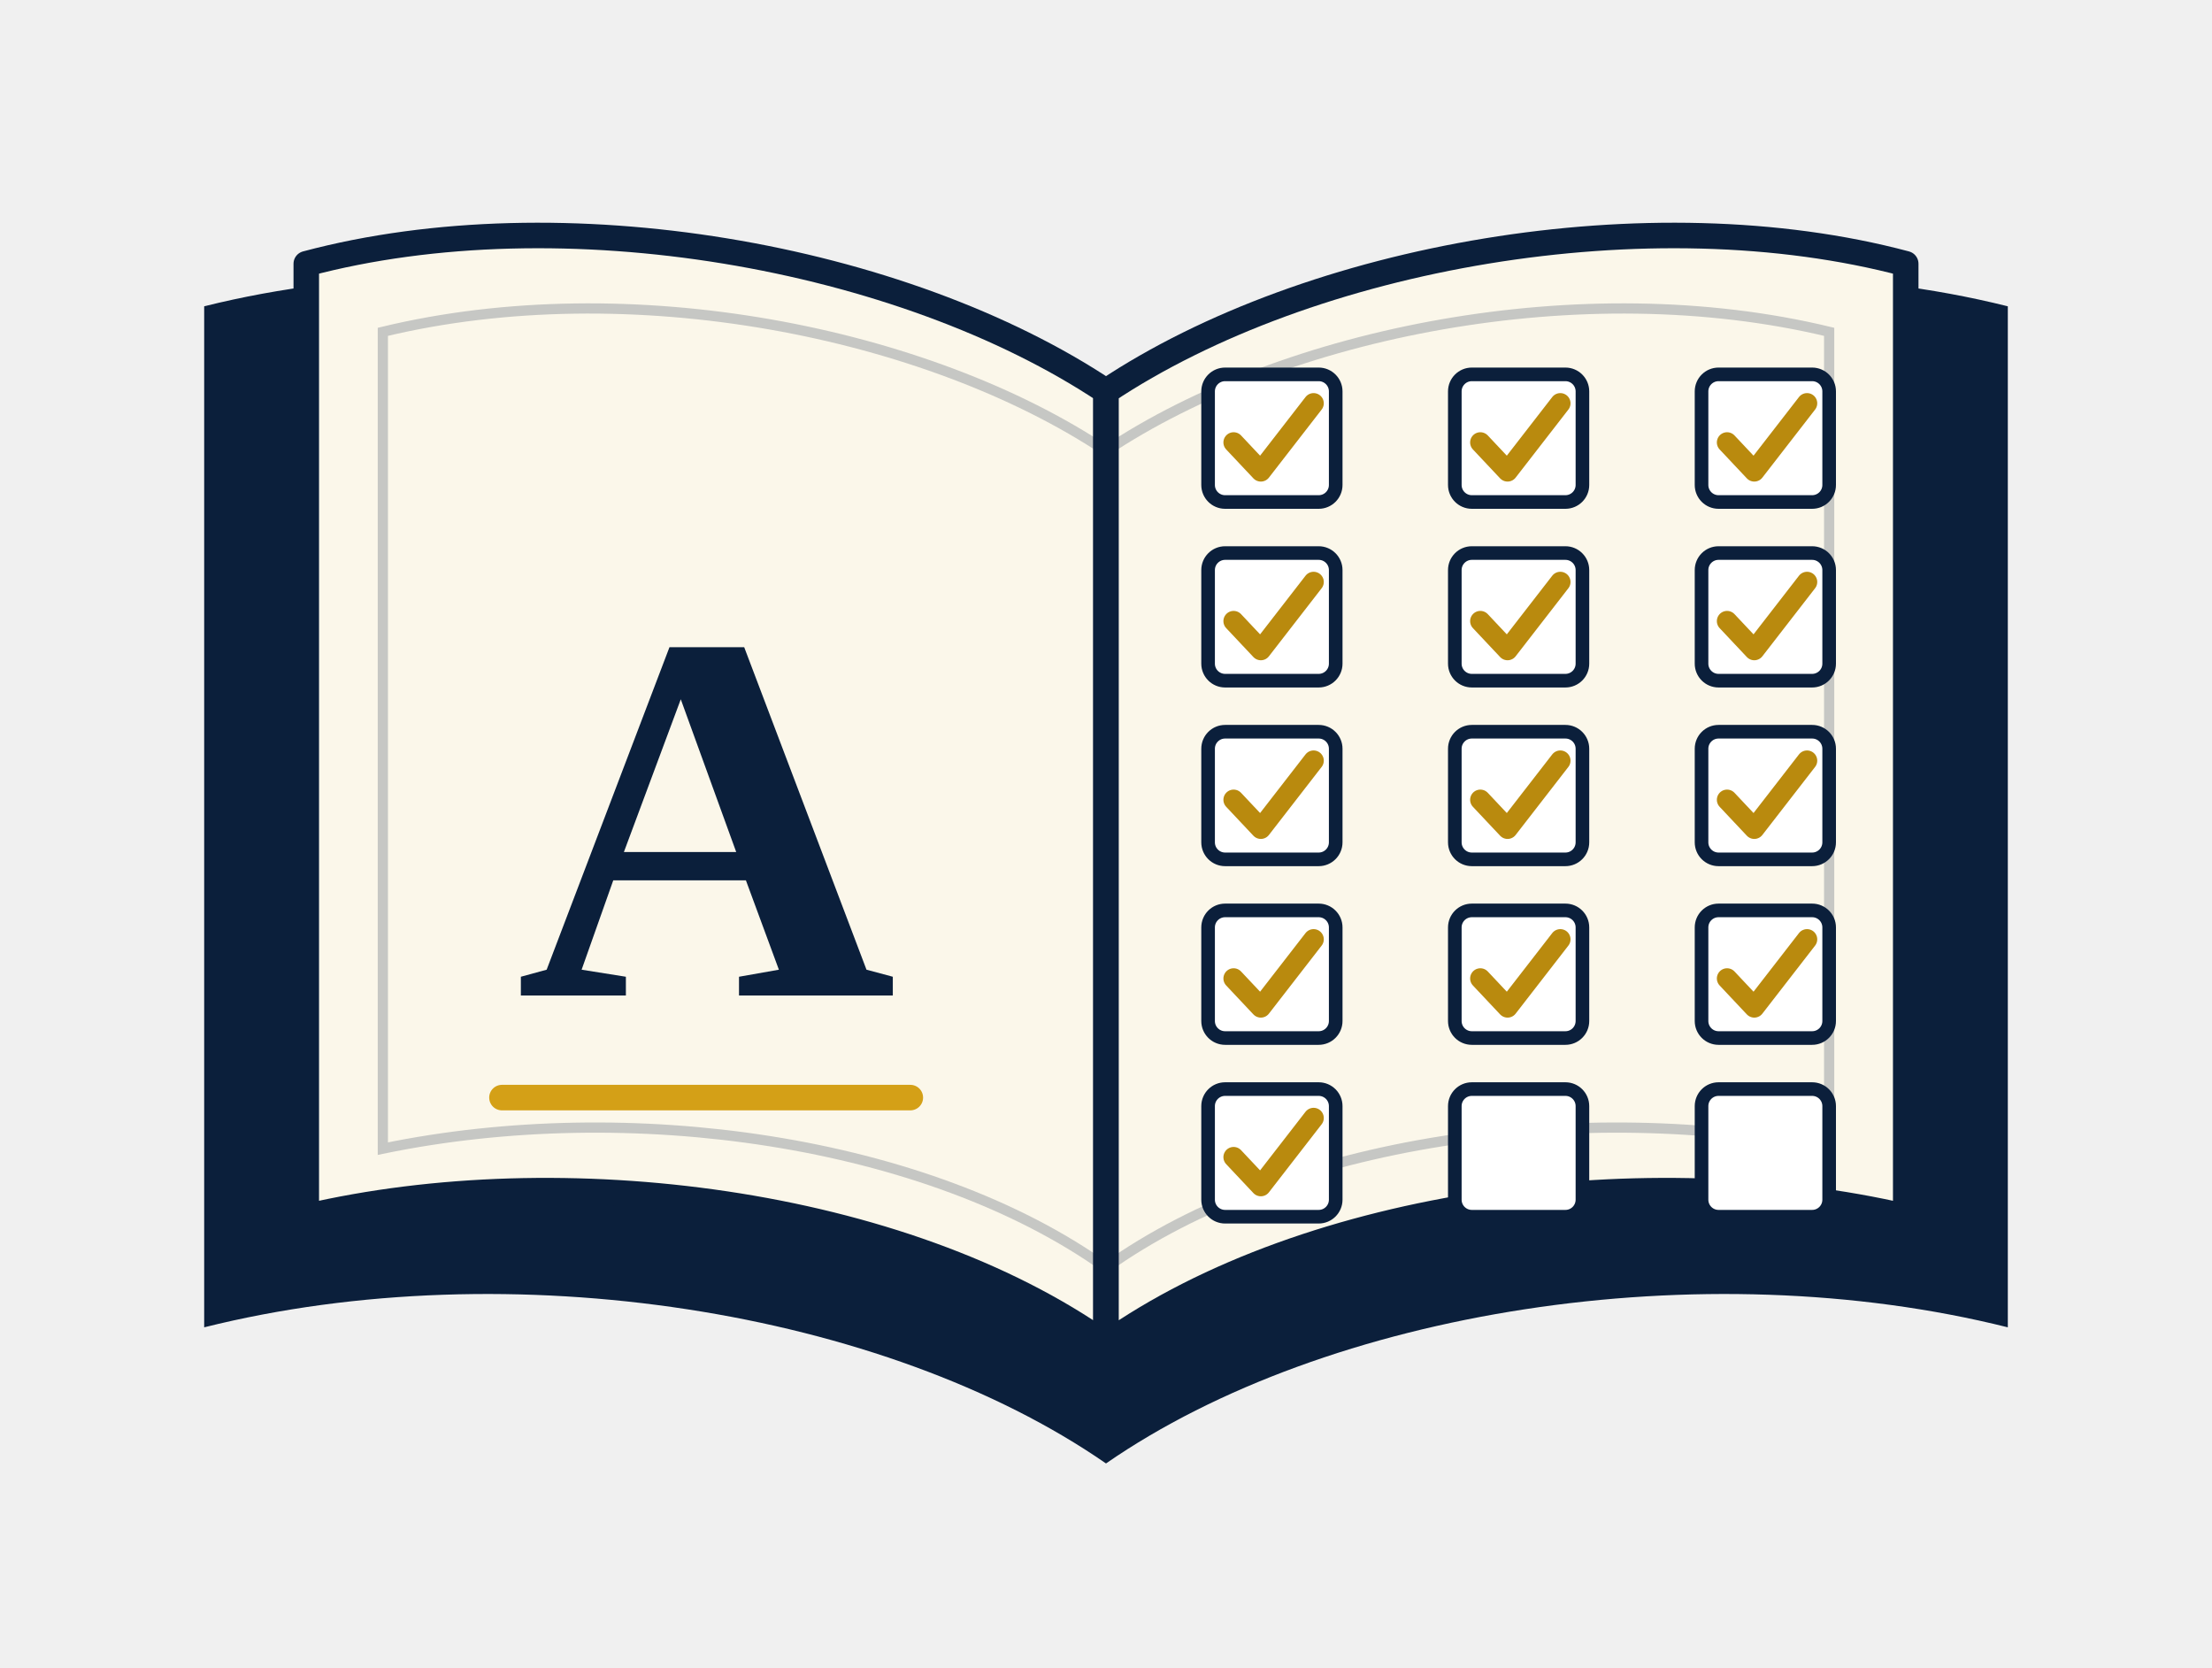
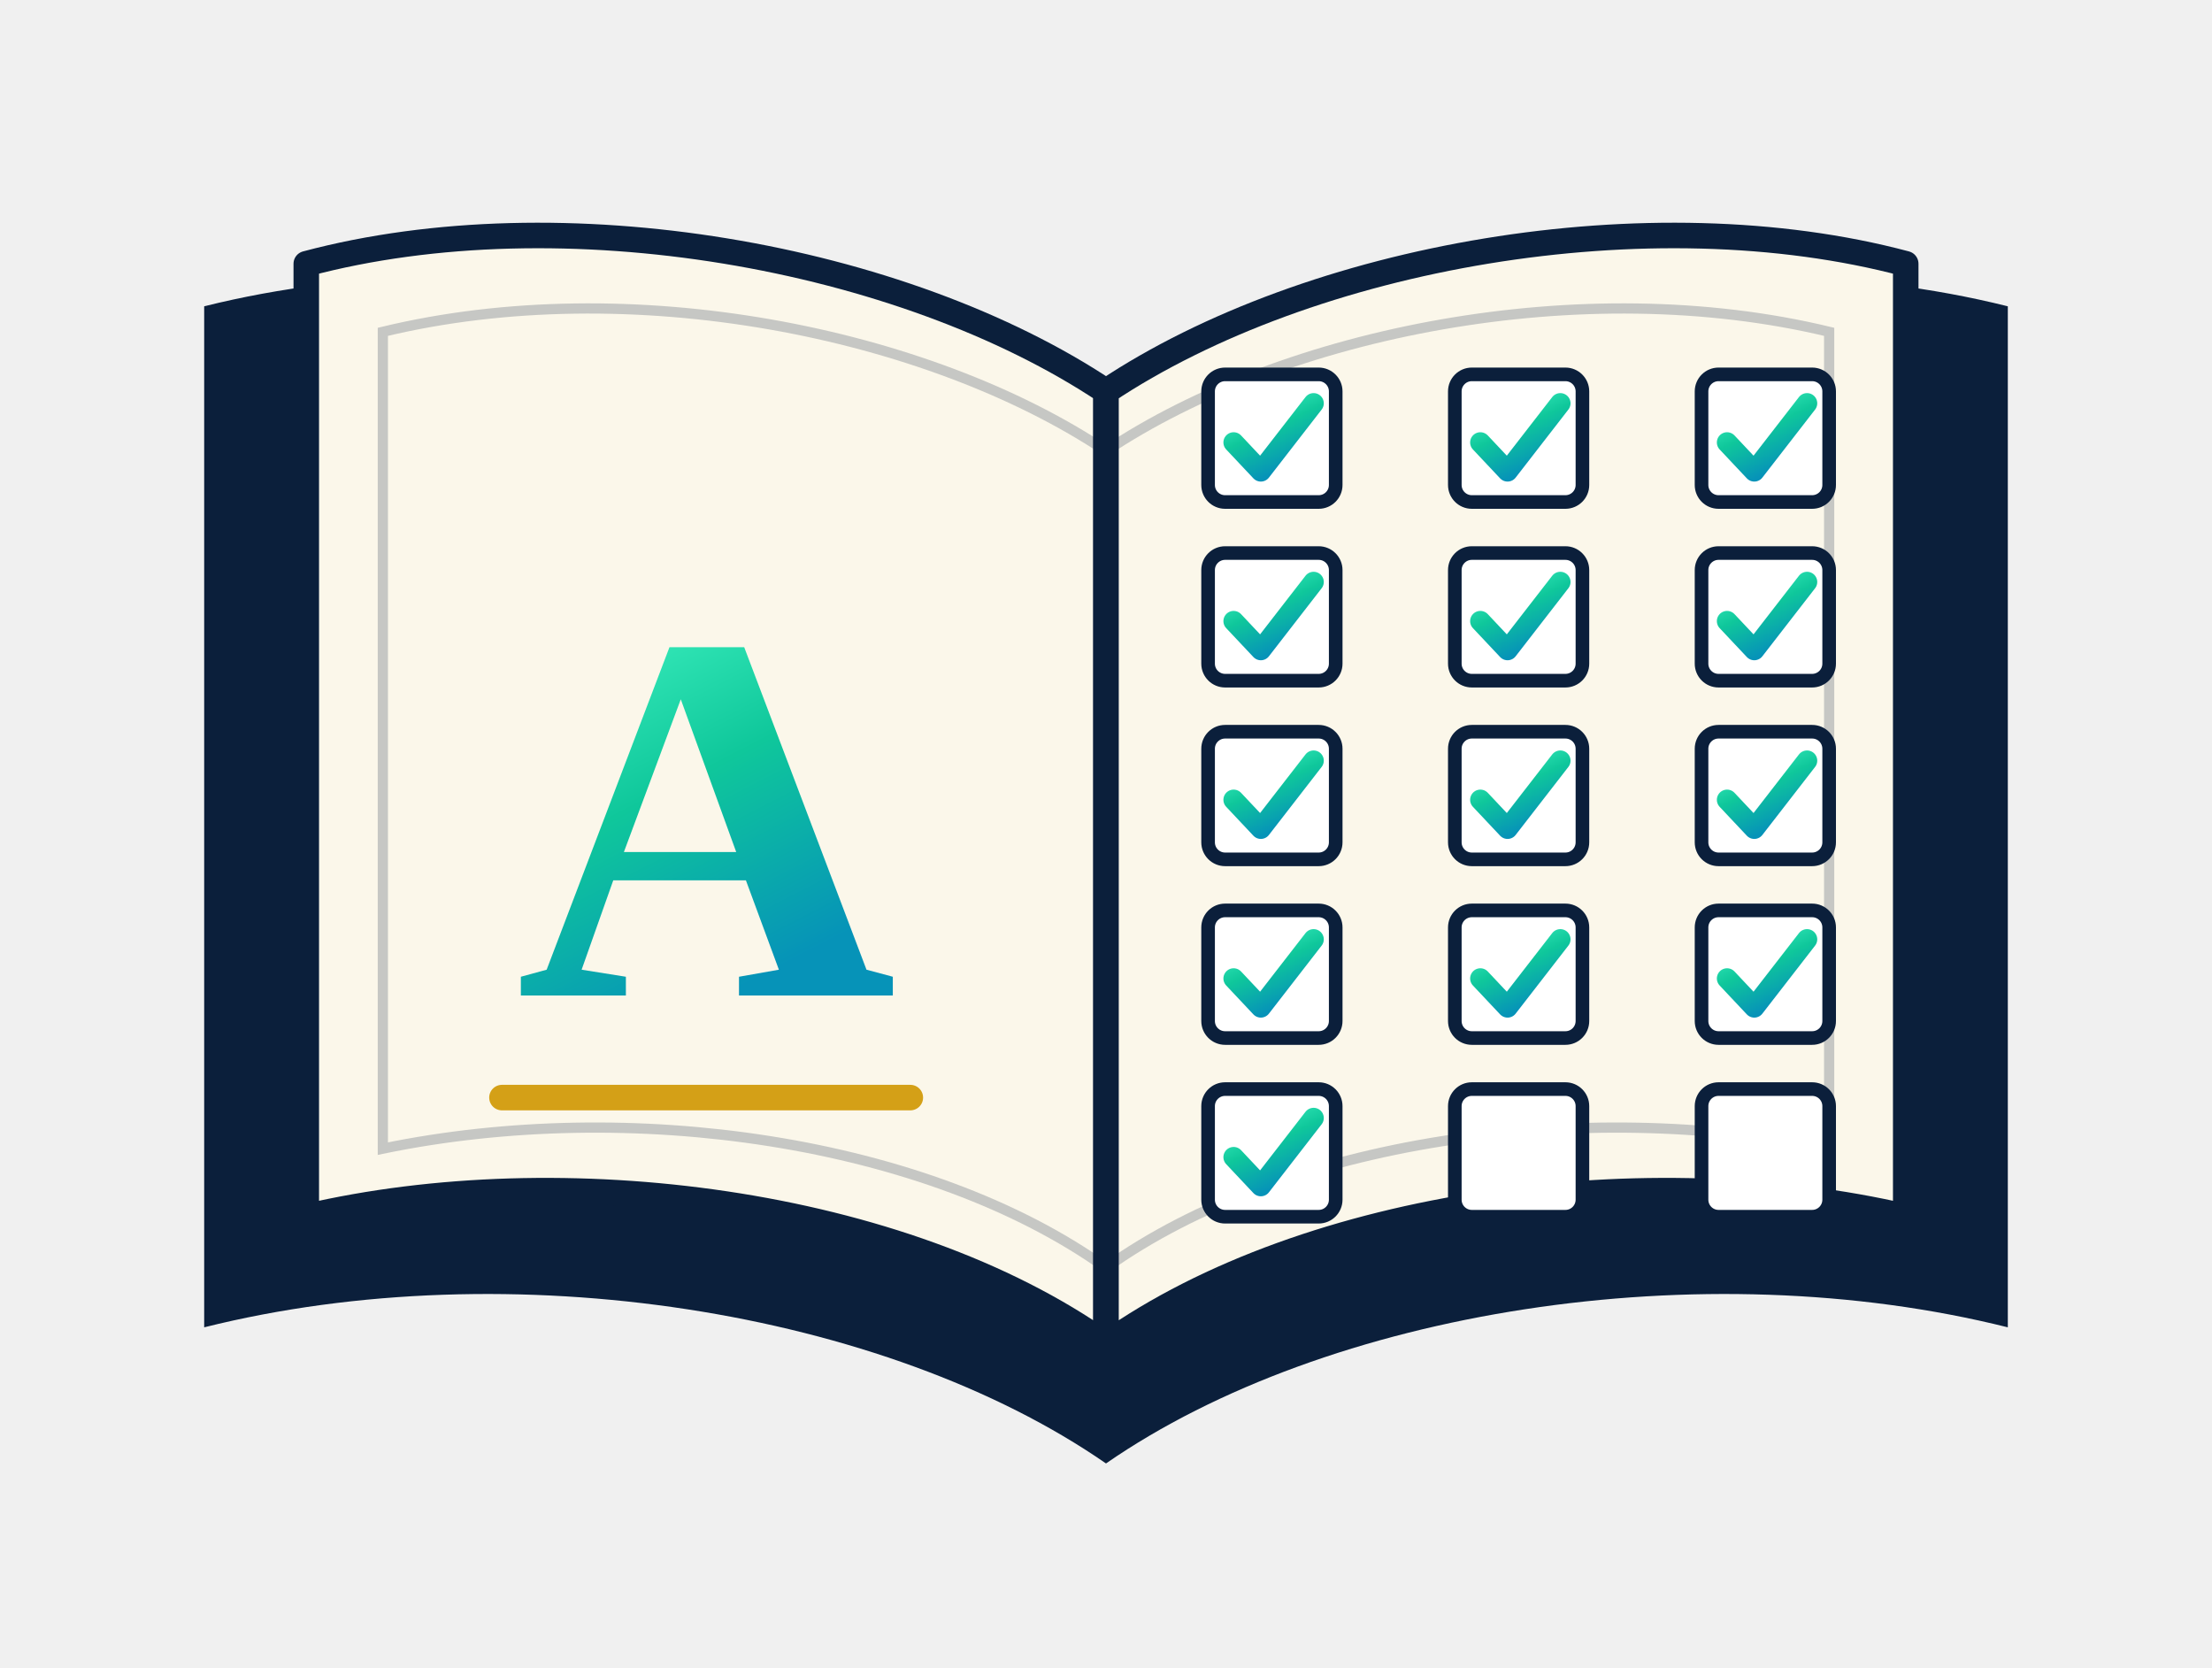
<svg xmlns="http://www.w3.org/2000/svg" viewBox="0 0 260 196" role="img" aria-label="AttemptBook — open ledger book with the letter A and a checklist">
+   <defs>
+     <linearGradient id="abSheen" x1="0" y1="0" x2="0.55" y2="1">
+       <stop offset="0" stop-color="#3FF2C0" />
+       <stop offset=".48" stop-color="#0FC79B" />
+       <stop offset="1" stop-color="#0693B8" />
+     </linearGradient>
+   </defs>
  <path d="M130 54 C104 36 60 27 24 36 L24 156 C60 147 104 154 130 172 C156 154 200 147 236 156 L236 36 C200 27 156 36 130 54 Z" fill="#0B1F3B" />
  <path d="M130 46 C106 30 66 23 36 31 L36 143 C66 136 106 141 130 158 Z" fill="#FBF7EA" stroke="#0B1F3B" stroke-width="3" stroke-linejoin="round" />
  <path d="M130 46 C154 30 194 23 224 31 L224 143 C194 136 154 141 130 158 Z" fill="#FBF7EA" stroke="#0B1F3B" stroke-width="3" stroke-linejoin="round" />
  <path d="M130 53 C109 39 74 32 45 39 L45 135 C74 129 109 134 130 149 Z" fill="none" stroke="#0B1F3B" stroke-opacity=".22" stroke-width="1.2" />
  <path d="M130 53 C151 39 186 32 215 39 L215 135 C186 129 151 134 130 149 Z" fill="none" stroke="#0B1F3B" stroke-opacity=".22" stroke-width="1.2" />
  <line x1="130" y1="46" x2="130" y2="158" stroke="#0B1F3B" stroke-width="2.5" />
-   <text x="83" y="117" text-anchor="middle" font-family="Georgia, 'Times New Roman', serif" font-weight="700" font-size="62" fill="#0B1F3B">A</text>
+   <text x="83" y="117" text-anchor="middle" font-family="Georgia, 'Times New Roman', serif" font-weight="700" font-size="62" fill="url(#abSheen)">A</text>
  <line x1="59" y1="129" x2="107" y2="129" stroke="#D4A017" stroke-width="3" stroke-linecap="round" />
  <rect x="142" y="44" width="15" height="15" rx="2" fill="#FFFFFF" stroke="#0B1F3B" stroke-width="1.6" />
-   <path d="M145 52 L148.2 55.4 L154.4 47.4" fill="none" stroke="#B98A0E" stroke-width="2.4" stroke-linecap="round" stroke-linejoin="round" />
+   <path d="M145 52 L148.2 55.4 L154.4 47.4" fill="none" stroke="url(#abSheen)" stroke-width="2.4" stroke-linecap="round" stroke-linejoin="round" />
  <rect x="171" y="44" width="15" height="15" rx="2" fill="#FFFFFF" stroke="#0B1F3B" stroke-width="1.6" />
-   <path d="M174 52 L177.2 55.4 L183.4 47.4" fill="none" stroke="#B98A0E" stroke-width="2.4" stroke-linecap="round" stroke-linejoin="round" />
+   <path d="M174 52 L177.2 55.4 L183.4 47.4" fill="none" stroke="url(#abSheen)" stroke-width="2.4" stroke-linecap="round" stroke-linejoin="round" />
  <rect x="200" y="44" width="15" height="15" rx="2" fill="#FFFFFF" stroke="#0B1F3B" stroke-width="1.6" />
-   <path d="M203 52 L206.2 55.4 L212.4 47.4" fill="none" stroke="#B98A0E" stroke-width="2.4" stroke-linecap="round" stroke-linejoin="round" />
+   <path d="M203 52 L206.2 55.4 L212.4 47.4" fill="none" stroke="url(#abSheen)" stroke-width="2.4" stroke-linecap="round" stroke-linejoin="round" />
  <rect x="142" y="65" width="15" height="15" rx="2" fill="#FFFFFF" stroke="#0B1F3B" stroke-width="1.6" />
-   <path d="M145 73 L148.2 76.4 L154.4 68.4" fill="none" stroke="#B98A0E" stroke-width="2.4" stroke-linecap="round" stroke-linejoin="round" />
+   <path d="M145 73 L148.2 76.4 L154.4 68.4" fill="none" stroke="url(#abSheen)" stroke-width="2.4" stroke-linecap="round" stroke-linejoin="round" />
  <rect x="171" y="65" width="15" height="15" rx="2" fill="#FFFFFF" stroke="#0B1F3B" stroke-width="1.6" />
-   <path d="M174 73 L177.2 76.4 L183.4 68.4" fill="none" stroke="#B98A0E" stroke-width="2.4" stroke-linecap="round" stroke-linejoin="round" />
+   <path d="M174 73 L177.2 76.4 L183.4 68.4" fill="none" stroke="url(#abSheen)" stroke-width="2.4" stroke-linecap="round" stroke-linejoin="round" />
  <rect x="200" y="65" width="15" height="15" rx="2" fill="#FFFFFF" stroke="#0B1F3B" stroke-width="1.6" />
-   <path d="M203 73 L206.2 76.4 L212.4 68.4" fill="none" stroke="#B98A0E" stroke-width="2.4" stroke-linecap="round" stroke-linejoin="round" />
+   <path d="M203 73 L206.2 76.4 L212.4 68.4" fill="none" stroke="url(#abSheen)" stroke-width="2.4" stroke-linecap="round" stroke-linejoin="round" />
  <rect x="142" y="86" width="15" height="15" rx="2" fill="#FFFFFF" stroke="#0B1F3B" stroke-width="1.6" />
-   <path d="M145 94 L148.2 97.4 L154.4 89.4" fill="none" stroke="#B98A0E" stroke-width="2.4" stroke-linecap="round" stroke-linejoin="round" />
+   <path d="M145 94 L148.2 97.4 L154.4 89.4" fill="none" stroke="url(#abSheen)" stroke-width="2.4" stroke-linecap="round" stroke-linejoin="round" />
  <rect x="171" y="86" width="15" height="15" rx="2" fill="#FFFFFF" stroke="#0B1F3B" stroke-width="1.6" />
-   <path d="M174 94 L177.2 97.4 L183.4 89.4" fill="none" stroke="#B98A0E" stroke-width="2.4" stroke-linecap="round" stroke-linejoin="round" />
+   <path d="M174 94 L177.2 97.4 L183.4 89.4" fill="none" stroke="url(#abSheen)" stroke-width="2.4" stroke-linecap="round" stroke-linejoin="round" />
  <rect x="200" y="86" width="15" height="15" rx="2" fill="#FFFFFF" stroke="#0B1F3B" stroke-width="1.6" />
-   <path d="M203 94 L206.2 97.4 L212.4 89.4" fill="none" stroke="#B98A0E" stroke-width="2.4" stroke-linecap="round" stroke-linejoin="round" />
+   <path d="M203 94 L206.2 97.4 L212.4 89.4" fill="none" stroke="url(#abSheen)" stroke-width="2.4" stroke-linecap="round" stroke-linejoin="round" />
  <rect x="142" y="107" width="15" height="15" rx="2" fill="#FFFFFF" stroke="#0B1F3B" stroke-width="1.6" />
-   <path d="M145 115 L148.2 118.4 L154.4 110.4" fill="none" stroke="#B98A0E" stroke-width="2.4" stroke-linecap="round" stroke-linejoin="round" />
+   <path d="M145 115 L148.2 118.4 L154.4 110.4" fill="none" stroke="url(#abSheen)" stroke-width="2.4" stroke-linecap="round" stroke-linejoin="round" />
  <rect x="171" y="107" width="15" height="15" rx="2" fill="#FFFFFF" stroke="#0B1F3B" stroke-width="1.6" />
-   <path d="M174 115 L177.2 118.4 L183.4 110.4" fill="none" stroke="#B98A0E" stroke-width="2.4" stroke-linecap="round" stroke-linejoin="round" />
+   <path d="M174 115 L177.2 118.4 L183.4 110.4" fill="none" stroke="url(#abSheen)" stroke-width="2.4" stroke-linecap="round" stroke-linejoin="round" />
  <rect x="200" y="107" width="15" height="15" rx="2" fill="#FFFFFF" stroke="#0B1F3B" stroke-width="1.6" />
-   <path d="M203 115 L206.2 118.4 L212.4 110.4" fill="none" stroke="#B98A0E" stroke-width="2.4" stroke-linecap="round" stroke-linejoin="round" />
+   <path d="M203 115 L206.2 118.4 L212.4 110.4" fill="none" stroke="url(#abSheen)" stroke-width="2.4" stroke-linecap="round" stroke-linejoin="round" />
  <rect x="142" y="128" width="15" height="15" rx="2" fill="#FFFFFF" stroke="#0B1F3B" stroke-width="1.6" />
-   <path d="M145 136 L148.2 139.4 L154.4 131.4" fill="none" stroke="#B98A0E" stroke-width="2.4" stroke-linecap="round" stroke-linejoin="round" />
+   <path d="M145 136 L148.2 139.4 L154.4 131.4" fill="none" stroke="url(#abSheen)" stroke-width="2.4" stroke-linecap="round" stroke-linejoin="round" />
  <rect x="171" y="128" width="15" height="15" rx="2" fill="#FFFFFF" stroke="#0B1F3B" stroke-width="1.6" />
  <rect x="200" y="128" width="15" height="15" rx="2" fill="#FFFFFF" stroke="#0B1F3B" stroke-width="1.6" />
</svg>
